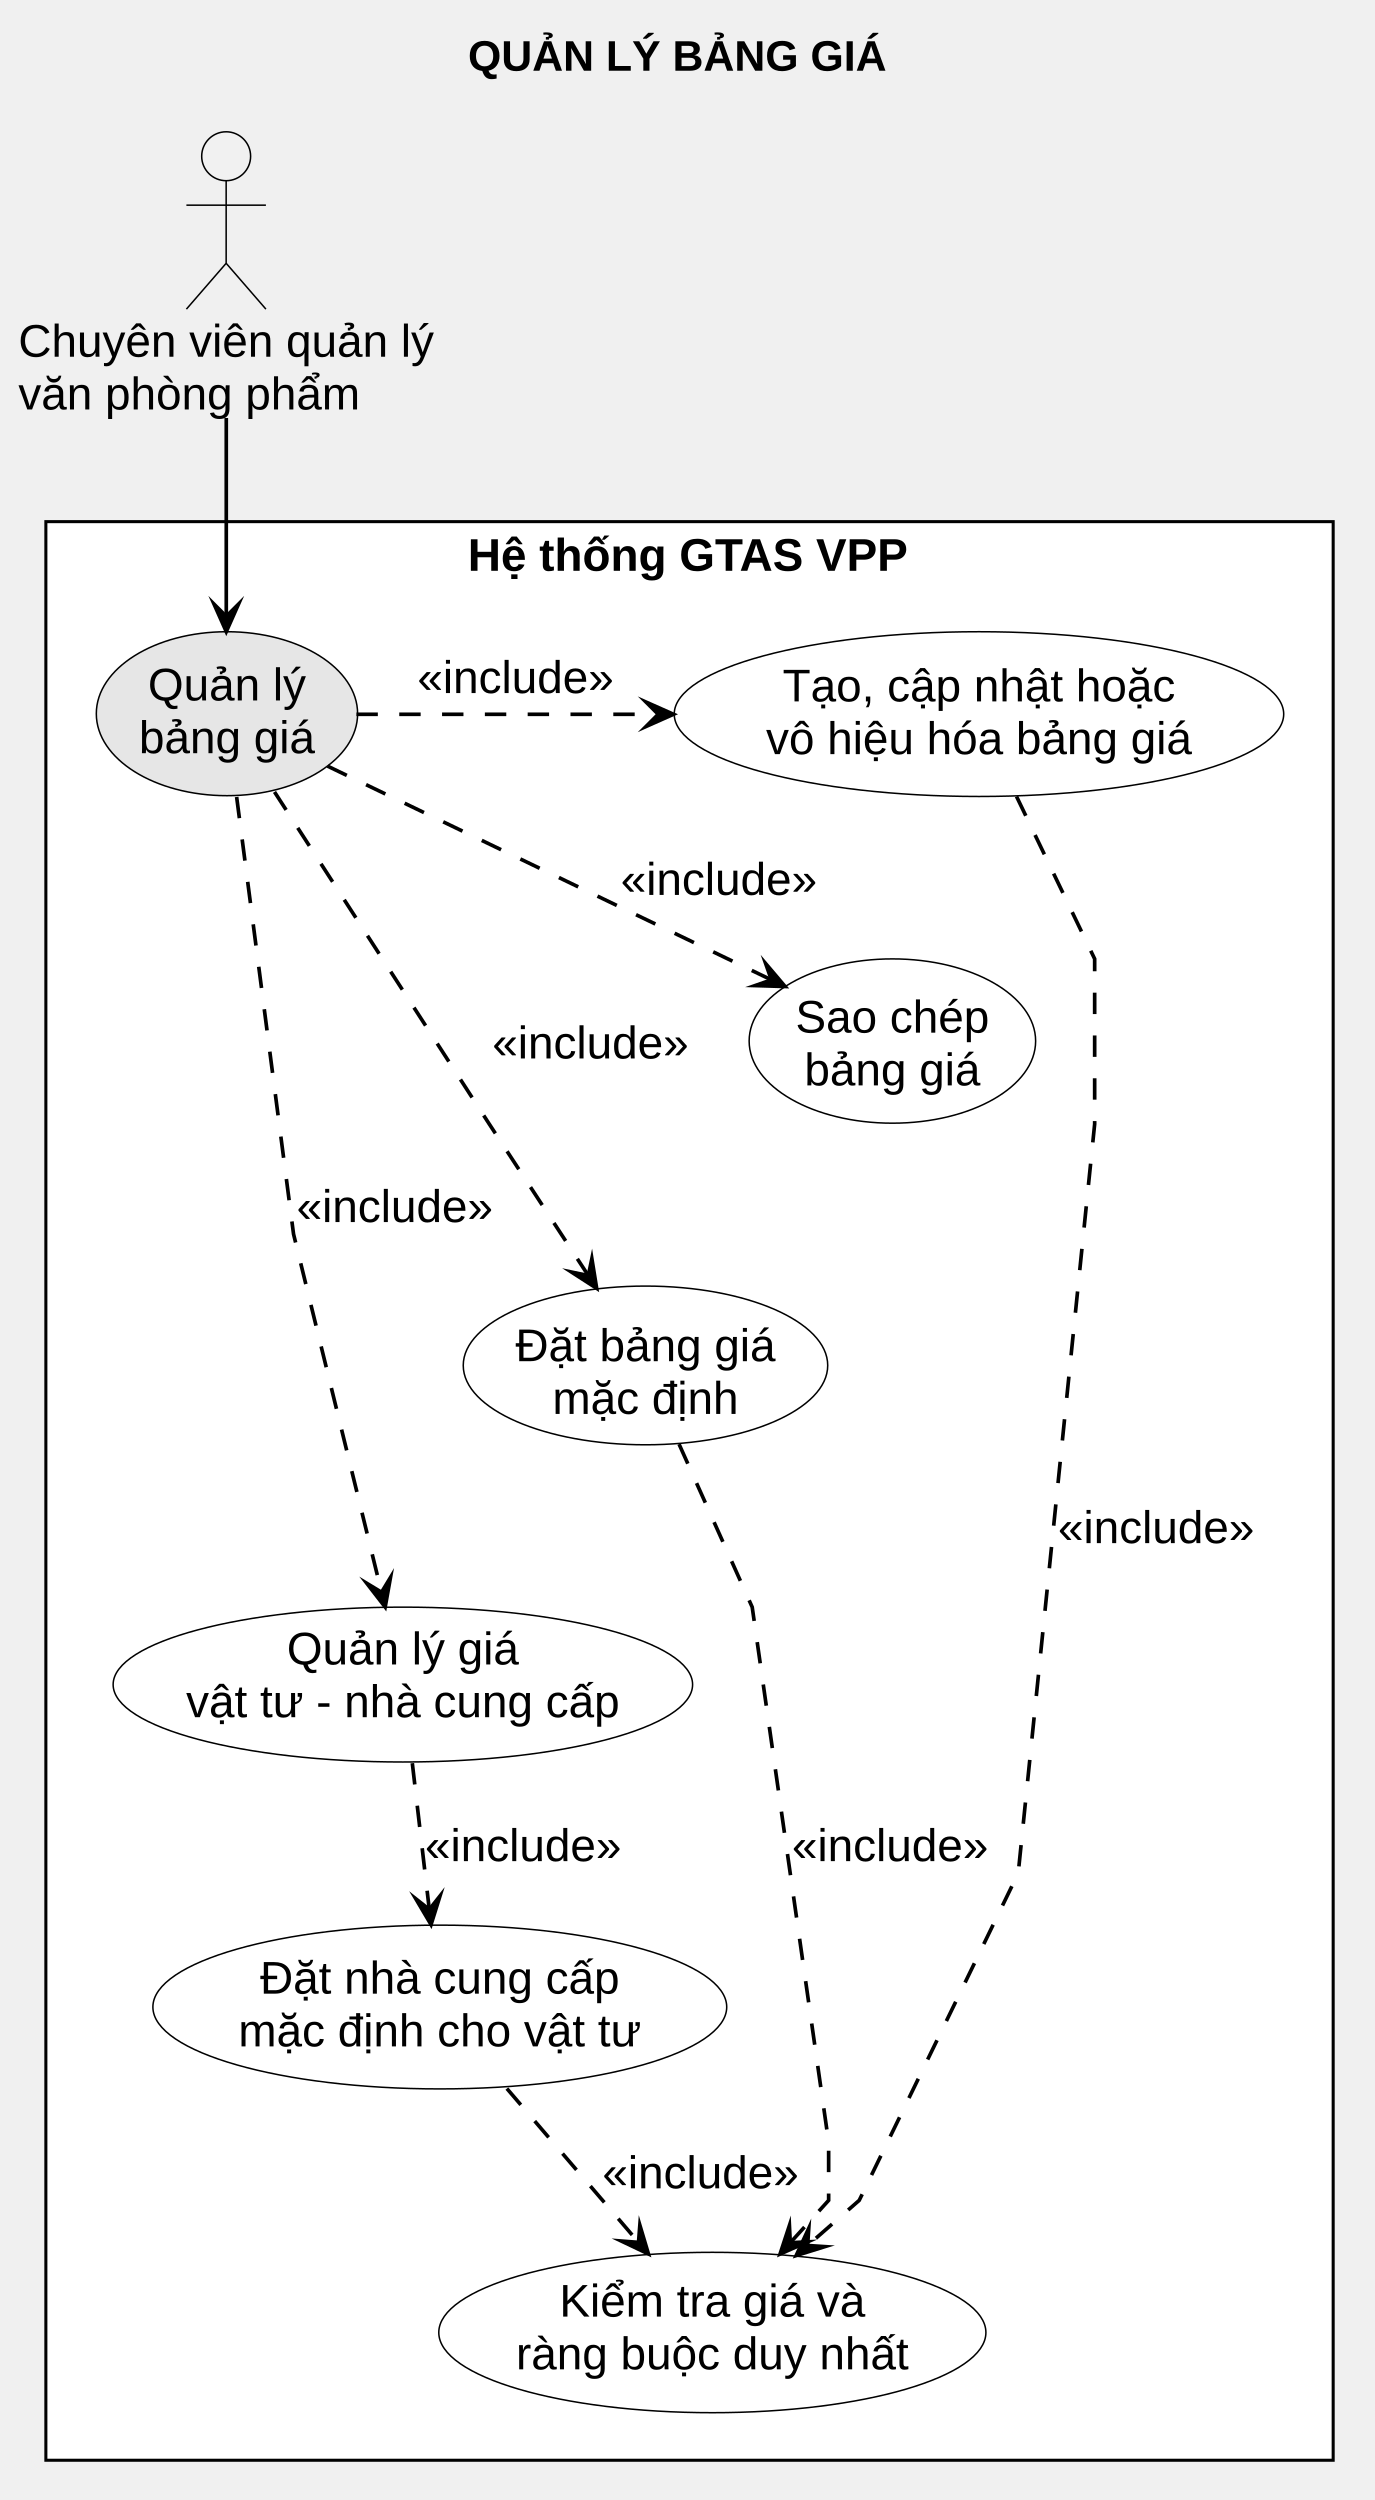
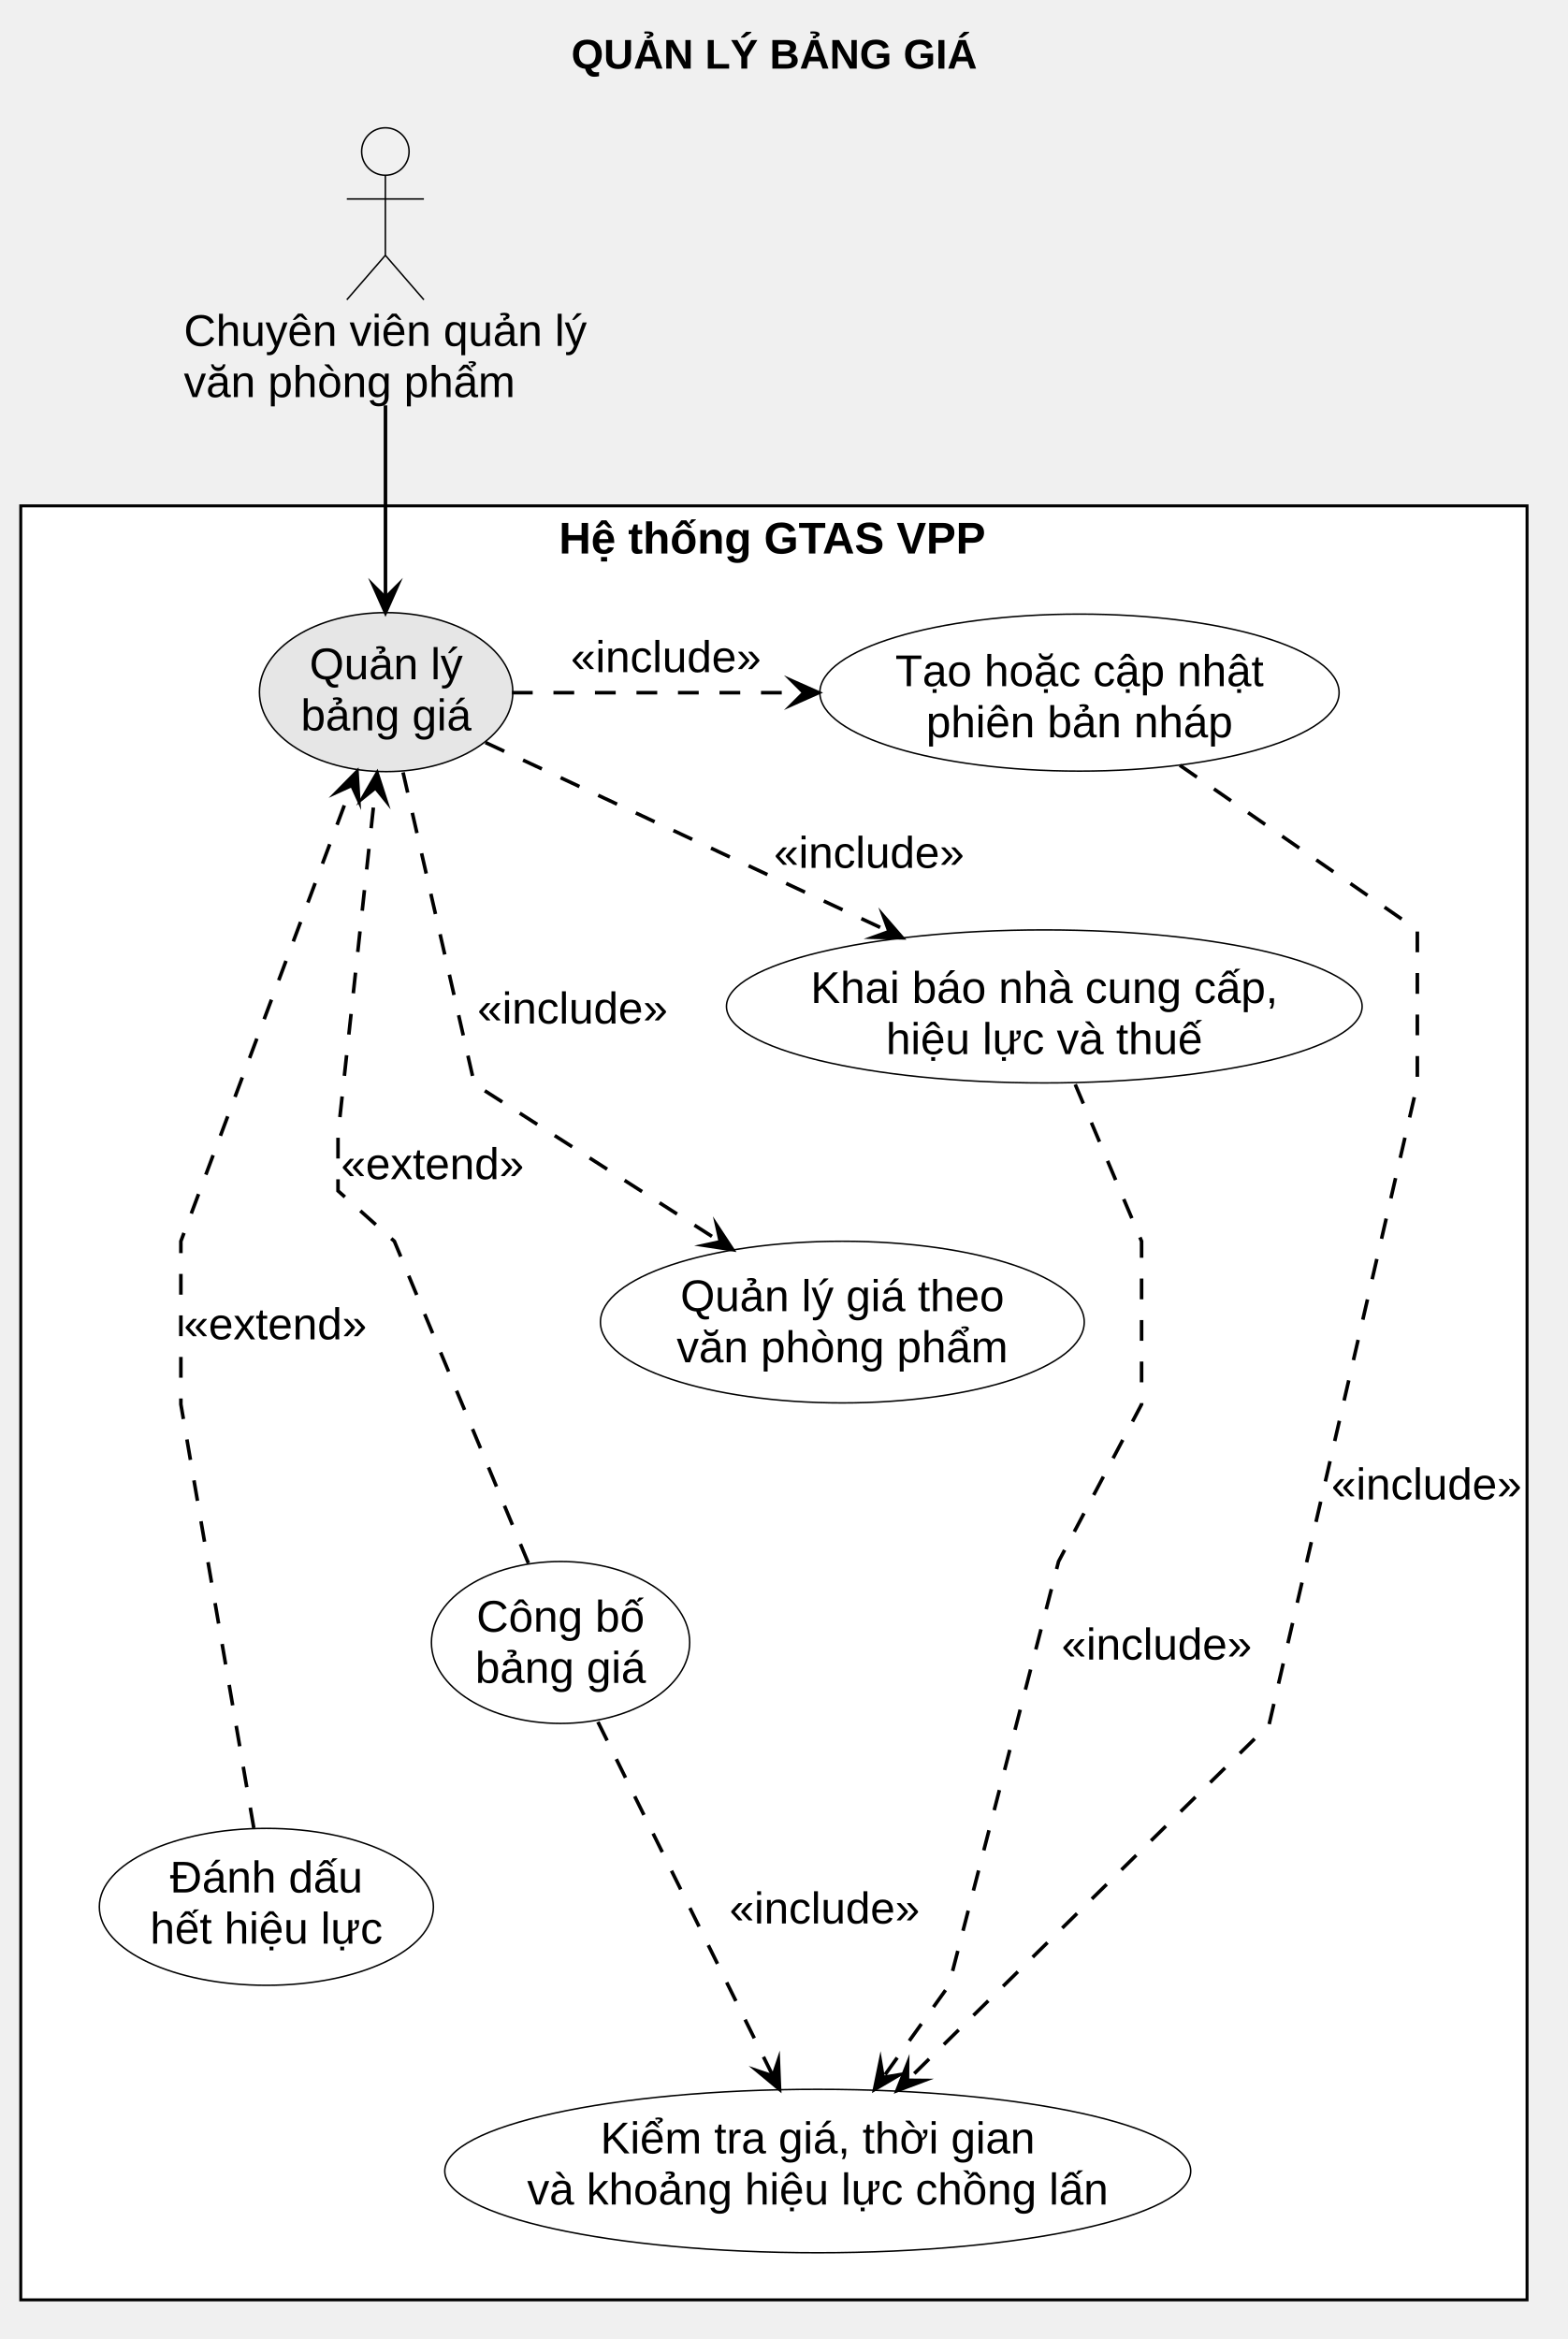
- <svg xmlns="http://www.w3.org/2000/svg" contentStyleType="text/css" data-diagram-type="DESCRIPTION" height="1533.75px" preserveAspectRatio="none" style="width:843px;height:1533px;background:#FFFFFF;" version="1.1" viewBox="0 0 843 1533" width="843.75px" zoomAndPan="magnify">
+ <svg xmlns="http://www.w3.org/2000/svg" contentStyleType="text/css" data-diagram-type="DESCRIPTION" height="1479.375px" preserveAspectRatio="none" style="width:991px;height:1479px;background:#FFFFFF;" version="1.1" viewBox="0 0 991 1479" width="991.875px" zoomAndPan="magnify">
  <defs />
  <g>
    <g class="title" data-source-line="2">
-       <text fill="#000000" font-family="Arial" font-size="26.25" font-weight="700" lengthAdjust="spacing" textLength="256.668" x="286.978" y="43.372">QUẢN LÝ BẢNG GIÁ</text>
+       <text fill="#000000" font-family="Arial" font-size="26.25" font-weight="700" lengthAdjust="spacing" textLength="256.668" x="361.246" y="43.372">QUẢN LÝ BẢNG GIÁ</text>
    </g>
    <g class="cluster" data-qualified-name="H. th.ng GTAS VPP" data-source-line="6" id="ent0002">
-       <rect fill="#FFFFFF" height="1188.75" style="stroke:#000000;stroke-width:1.875;" width="789.375" x="28.125" y="319.872" />
-       <text fill="#000000" font-family="Arial" font-size="28.125" font-weight="700" lengthAdjust="spacing" textLength="271.884" x="286.87" y="350.003">Hệ thống GTAS VPP</text>
+       <rect fill="#FFFFFF" height="1134.375" style="stroke:#000000;stroke-width:1.875;" width="952.5" x="13.125" y="319.872" />
+       <text fill="#000000" font-family="Arial" font-size="28.125" font-weight="700" lengthAdjust="spacing" textLength="271.884" x="353.433" y="350.003">Hệ thống GTAS VPP</text>
    </g>
    <g class="entity" data-qualified-name="H. th.ng GTAS VPP.PriceList" data-source-line="7" id="ent0003">
-       <ellipse cx="139.173" cy="437.643" fill="#E6E6E6" rx="80.111" ry="50.271" style="stroke:#000000;stroke-width:0.938;" />
-       <text fill="#000000" font-family="Arial" font-size="28.125" lengthAdjust="spacing" textLength="96.927" x="90.71" y="429.518">Quản lý</text>
-       <text fill="#000000" font-family="Arial" font-size="28.125" lengthAdjust="spacing" textLength="107.913" x="85.217" y="461.859">bảng giá</text>
+       <ellipse cx="244.173" cy="437.643" fill="#E6E6E6" rx="80.111" ry="50.271" style="stroke:#000000;stroke-width:0.938;" />
+       <text fill="#000000" font-family="Arial" font-size="28.125" lengthAdjust="spacing" textLength="96.927" x="195.71" y="429.518">Quản lý</text>
+       <text fill="#000000" font-family="Arial" font-size="28.125" lengthAdjust="spacing" textLength="107.913" x="190.217" y="461.859">bảng giá</text>
    </g>
    <g class="entity" data-qualified-name="H. th.ng GTAS VPP.SaveList" data-source-line="8" id="ent0004">
-       <ellipse cx="600.303" cy="437.886" fill="#FFFFFF" rx="186.865" ry="50.513" style="stroke:#000000;stroke-width:0.938;" />
-       <text fill="#000000" font-family="Arial" font-size="28.125" lengthAdjust="spacing" textLength="240.793" x="479.906" y="430.111">Tạo, cập nhật hoặc</text>
-       <text fill="#000000" font-family="Arial" font-size="28.125" lengthAdjust="spacing" textLength="261.159" x="469.723" y="462.452">vô hiệu hóa bảng giá</text>
+       <ellipse cx="682.606" cy="437.951" fill="#FFFFFF" rx="164.168" ry="49.642" style="stroke:#000000;stroke-width:0.938;" />
+       <text fill="#000000" font-family="Arial" font-size="28.125" lengthAdjust="spacing" textLength="232.979" x="566.117" y="433.872">Tạo hoặc cập nhật</text>
+       <text fill="#000000" font-family="Arial" font-size="28.125" lengthAdjust="spacing" textLength="193.936" x="585.638" y="466.213">phiên bản nháp</text>
    </g>
-     <g class="entity" data-qualified-name="H. th.ng GTAS VPP.Clone" data-source-line="9" id="ent0005">
-       <ellipse cx="547.213" cy="638.367" fill="#FFFFFF" rx="87.838" ry="50.37" style="stroke:#000000;stroke-width:0.938;" />
-       <text fill="#000000" font-family="Arial" font-size="28.125" lengthAdjust="spacing" textLength="118.845" x="487.791" y="633.224">Sao chép</text>
-       <text fill="#000000" font-family="Arial" font-size="28.125" lengthAdjust="spacing" textLength="107.913" x="493.256" y="665.565">bảng giá</text>
+     <g class="entity" data-qualified-name="H. th.ng GTAS VPP.Commercial" data-source-line="9" id="ent0005">
+       <ellipse cx="660.358" cy="636.378" fill="#FFFFFF" rx="200.983" ry="48.38" style="stroke:#000000;stroke-width:0.938;" />
+       <text fill="#000000" font-family="Arial" font-size="28.125" lengthAdjust="spacing" textLength="295.546" x="512.585" y="634.191">Khai báo nhà cung cấp,</text>
+       <text fill="#000000" font-family="Arial" font-size="28.125" lengthAdjust="spacing" textLength="200.198" x="560.259" y="666.532">hiệu lực và thuế</text>
    </g>
-     <g class="entity" data-qualified-name="H. th.ng GTAS VPP.DefaultList" data-source-line="10" id="ent0006">
-       <ellipse cx="395.81" cy="837.285" fill="#FFFFFF" rx="111.748" ry="48.663" style="stroke:#000000;stroke-width:0.938;" />
-       <text fill="#000000" font-family="Arial" font-size="28.125" lengthAdjust="spacing" textLength="159.494" x="316.063" y="834.668">Đặt bảng giá</text>
-       <text fill="#000000" font-family="Arial" font-size="28.125" lengthAdjust="spacing" textLength="114.121" x="338.75" y="867.009">mặc định</text>
+     <g class="entity" data-qualified-name="H. th.ng GTAS VPP.Price" data-source-line="10" id="ent0006">
+       <ellipse cx="532.656" cy="835.981" fill="#FFFFFF" rx="152.969" ry="51.109" style="stroke:#000000;stroke-width:0.938;" />
+       <text fill="#000000" font-family="Arial" font-size="28.125" lengthAdjust="spacing" textLength="204.826" x="430.243" y="829.059">Quản lý giá theo</text>
+       <text fill="#000000" font-family="Arial" font-size="28.125" lengthAdjust="spacing" textLength="209.537" x="427.888" y="861.4">văn phòng phẩm</text>
    </g>
-     <g class="entity" data-qualified-name="H. th.ng GTAS VPP.Price" data-source-line="11" id="ent0007">
-       <ellipse cx="247.038" cy="1032.979" fill="#FFFFFF" rx="177.663" ry="47.482" style="stroke:#000000;stroke-width:0.938;" />
-       <text fill="#000000" font-family="Arial" font-size="28.125" lengthAdjust="spacing" textLength="142.273" x="175.902" y="1020.647">Quản lý giá</text>
-       <text fill="#000000" font-family="Arial" font-size="28.125" lengthAdjust="spacing" textLength="265.855" x="114.111" y="1052.988">vật tư - nhà cung cấp</text>
+     <g class="entity" data-qualified-name="H. th.ng GTAS VPP.Publish" data-source-line="11" id="ent0007">
+       <ellipse cx="354.467" cy="1038.569" fill="#FFFFFF" rx="81.654" ry="51.196" style="stroke:#000000;stroke-width:0.938;" />
+       <text fill="#000000" font-family="Arial" font-size="28.125" lengthAdjust="spacing" textLength="106.334" x="301.3" y="1031.771">Công bố</text>
+       <text fill="#000000" font-family="Arial" font-size="28.125" lengthAdjust="spacing" textLength="107.913" x="300.51" y="1064.112">bảng giá</text>
    </g>
-     <g class="entity" data-qualified-name="H. th.ng GTAS VPP.DefaultSupplier" data-source-line="12" id="ent0008">
-       <ellipse cx="269.688" cy="1230.71" fill="#FFFFFF" rx="175.938" ry="50.212" style="stroke:#000000;stroke-width:0.938;" />
-       <text fill="#000000" font-family="Arial" font-size="28.125" lengthAdjust="spacing" textLength="220.468" x="159.454" y="1222.5">Đặt nhà cung cấp</text>
-       <text fill="#000000" font-family="Arial" font-size="28.125" lengthAdjust="spacing" textLength="247.069" x="146.154" y="1254.841">mặc định cho vật tư</text>
+     <g class="entity" data-qualified-name="H. th.ng GTAS VPP.Expire" data-source-line="12" id="ent0008">
+       <ellipse cx="168.439" cy="1205.738" fill="#FFFFFF" rx="105.626" ry="49.615" style="stroke:#000000;stroke-width:0.938;" />
+       <text fill="#000000" font-family="Arial" font-size="28.125" lengthAdjust="spacing" textLength="121.976" x="107.451" y="1196.654">Đánh dấu</text>
+       <text fill="#000000" font-family="Arial" font-size="28.125" lengthAdjust="spacing" textLength="147.038" x="94.919" y="1228.995">hết hiệu lực</text>
    </g>
    <g class="entity" data-qualified-name="H. th.ng GTAS VPP.Validate" data-source-line="13" id="ent0009">
-       <ellipse cx="436.81" cy="1430.294" fill="#FFFFFF" rx="167.748" ry="49.172" style="stroke:#000000;stroke-width:0.938;" />
-       <text fill="#000000" font-family="Arial" font-size="28.125" lengthAdjust="spacing" textLength="187.578" x="343.021" y="1420.553">Kiểm tra giá và</text>
-       <text fill="#000000" font-family="Arial" font-size="28.125" lengthAdjust="spacing" textLength="240.807" x="316.407" y="1452.894">ràng buộc duy nhất</text>
+       <ellipse cx="517.099" cy="1372.792" fill="#FFFFFF" rx="235.849" ry="51.67" style="stroke:#000000;stroke-width:0.938;" />
+       <text fill="#000000" font-family="Arial" font-size="28.125" lengthAdjust="spacing" textLength="274.823" x="379.687" y="1361.627">Kiểm tra giá, thời gian</text>
+       <text fill="#000000" font-family="Arial" font-size="28.125" lengthAdjust="spacing" textLength="367.52" x="333.339" y="1393.968">và khoảng hiệu lực chồng lấn</text>
    </g>
    <g class="entity" data-qualified-name="Procurement" data-source-line="4" id="ent0001">
-       <ellipse cx="138.678" cy="95.81" fill="#F1F1F1" rx="15" ry="15" style="stroke:#000000;stroke-width:0.938;" />
-       <path d="M138.678,110.81 L138.678,161.435 M114.303,125.81 L163.053,125.81 M138.678,161.435 L114.303,189.56 M138.678,161.435 L163.053,189.56" fill="none" style="stroke:#000000;stroke-width:0.938;" />
-       <text fill="#000000" font-family="Arial" font-size="28.125" lengthAdjust="spacing" textLength="254.855" x="11.25" y="218.753">Chuyên viên quản lý</text>
-       <text fill="#000000" font-family="Arial" font-size="28.125" lengthAdjust="spacing" textLength="209.537" x="11.25" y="251.094">văn phòng phẩm</text>
+       <ellipse cx="243.678" cy="95.81" fill="#F1F1F1" rx="15" ry="15" style="stroke:#000000;stroke-width:0.938;" />
+       <path d="M243.678,110.81 L243.678,161.435 M219.303,125.81 L268.053,125.81 M243.678,161.435 L219.303,189.56 M243.678,161.435 L268.053,189.56" fill="none" style="stroke:#000000;stroke-width:0.938;" />
+       <text fill="#000000" font-family="Arial" font-size="28.125" lengthAdjust="spacing" textLength="254.855" x="116.25" y="218.753">Chuyên viên quản lý</text>
+       <text fill="#000000" font-family="Arial" font-size="28.125" lengthAdjust="spacing" textLength="209.537" x="116.25" y="251.094">văn phòng phẩm</text>
    </g>
    <g class="link" data-entity-1="ent0003" data-entity-2="ent0004" data-link-type="dependency" data-source-line="16" id="lnk11">
-       <path d="M218.569,437.997 C272.194,437.997 335.831,437.997 403.613,437.997" fill="none" id="PriceList-to-SaveList" style="stroke:#000000;stroke-width:2.25;stroke-dasharray:13.125,13.125;" />
-       <polygon fill="#000000" points="412.988,437.997,396.113,430.497,403.613,437.997,396.113,445.497,412.988,437.997" style="stroke:#000000;stroke-width:2.25;stroke-linejoin:miter;stroke-miterlimit:10;" />
-       <text fill="#000000" font-family="Arial" font-size="28.125" lengthAdjust="spacing" textLength="120.41" x="255.938" y="425.003">«include»</text>
+       <path d="M323.719,437.997 C377.85,437.997 441.938,437.997 508.294,437.997" fill="none" id="PriceList-to-SaveList" style="stroke:#000000;stroke-width:2.25;stroke-dasharray:13.125,13.125;" />
+       <polygon fill="#000000" points="517.669,437.997,500.794,430.497,508.294,437.997,500.794,445.497,517.669,437.997" style="stroke:#000000;stroke-width:2.25;stroke-linejoin:miter;stroke-miterlimit:10;" />
+       <text fill="#000000" font-family="Arial" font-size="28.125" lengthAdjust="spacing" textLength="120.41" x="360.938" y="425.003">«include»</text>
    </g>
    <g class="link" data-entity-1="ent0003" data-entity-2="ent0005" data-link-type="dependency" data-source-line="17" id="lnk12">
-       <path d="M200.831,469.779 C276.544,506.247 395.522,563.548 472.997,600.861" fill="none" id="PriceList-to-Clone" style="stroke:#000000;stroke-width:2.25;stroke-dasharray:13.125,13.125;" />
-       <polygon fill="#000000" points="481.444,604.929,469.494,590.849,472.997,600.861,462.986,604.364,481.444,604.929" style="stroke:#000000;stroke-width:2.25;stroke-linejoin:miter;stroke-miterlimit:10;" />
-       <text fill="#000000" font-family="Arial" font-size="28.125" lengthAdjust="spacing" textLength="120.41" x="380.625" y="548.753">«include»</text>
+       <path d="M306.975,469.497 C377.25,502.404 482.798,551.864 562.167,589.045" fill="none" id="PriceList-to-Commercial" style="stroke:#000000;stroke-width:2.25;stroke-dasharray:13.125,13.125;" />
+       <polygon fill="#000000" points="570.656,593.022,558.557,579.072,562.167,589.045,552.193,592.655,570.656,593.022" style="stroke:#000000;stroke-width:2.25;stroke-linejoin:miter;stroke-miterlimit:10;" />
+       <text fill="#000000" font-family="Arial" font-size="28.125" lengthAdjust="spacing" textLength="120.41" x="489.375" y="548.753">«include»</text>
    </g>
    <g class="link" data-entity-1="ent0003" data-entity-2="ent0006" data-link-type="dependency" data-source-line="18" id="lnk13">
-       <path d="M168.319,485.604 C214.875,557.604 300,689.247 300,689.247 C300,689.247 332.689,739.244 360.758,782.182" fill="none" id="PriceList-to-DefaultList" style="stroke:#000000;stroke-width:2.25;stroke-dasharray:13.125,13.125;" />
-       <polygon fill="#000000" points="365.887,790.029,362.932,771.8,360.758,782.182,350.376,780.008,365.887,790.029" style="stroke:#000000;stroke-width:2.25;stroke-linejoin:miter;stroke-miterlimit:10;" />
-       <text fill="#000000" font-family="Arial" font-size="28.125" lengthAdjust="spacing" textLength="120.41" x="301.875" y="649.066">«include»</text>
+       <path d="M254.869,488.397 C271.256,559.985 300,685.497 300,685.497 C300,685.497 386.945,741.244 455.476,785.176" fill="none" id="PriceList-to-Price" style="stroke:#000000;stroke-width:2.25;stroke-dasharray:13.125,13.125;" />
+       <polygon fill="#000000" points="463.369,790.235,453.21,774.814,455.476,785.176,445.115,787.442,463.369,790.235" style="stroke:#000000;stroke-width:2.25;stroke-linejoin:miter;stroke-miterlimit:10;" />
+       <text fill="#000000" font-family="Arial" font-size="28.125" lengthAdjust="spacing" textLength="120.41" x="301.875" y="647.191">«include»</text>
    </g>
-     <g class="link" data-entity-1="ent0003" data-entity-2="ent0007" data-link-type="dependency" data-source-line="19" id="lnk14">
-       <path d="M145.106,488.697 C156.675,577.572 180,756.747 180,756.747 C180,756.747 214.758,898.149 233.958,976.355" fill="none" id="PriceList-to-Price" style="stroke:#000000;stroke-width:2.25;stroke-dasharray:13.125,13.125;" />
-       <polygon fill="#000000" points="236.194,985.46,239.454,967.283,233.958,976.355,224.887,970.86,236.194,985.46" style="stroke:#000000;stroke-width:2.25;stroke-linejoin:miter;stroke-miterlimit:10;" />
-       <text fill="#000000" font-family="Arial" font-size="28.125" lengthAdjust="spacing" textLength="120.41" x="181.875" y="749.378">«include»</text>
+     <g class="link" data-entity-1="ent0007" data-entity-2="ent0003" data-link-type="dependency" data-source-line="19" id="lnk14">
+       <path d="M334.125,988.441 C303.619,915.147 249.375,784.872 249.375,784.872 C249.375,784.872 213.75,752.997 213.75,752.997 C213.75,752.997 213.75,717.372 213.75,717.372 C213.75,717.372 228.828,577.837 237.453,498.168" fill="none" id="Publish-to-PriceList" style="stroke:#000000;stroke-width:2.25;stroke-dasharray:13.125,13.125;" />
+       <polygon fill="#000000" points="238.463,488.847,229.19,504.817,237.453,498.168,244.103,506.432,238.463,488.847" style="stroke:#000000;stroke-width:2.25;stroke-linejoin:miter;stroke-miterlimit:10;" />
+       <text fill="#000000" font-family="Arial" font-size="28.125" lengthAdjust="spacing" textLength="115.727" x="215.625" y="745.628">«extend»</text>
    </g>
-     <g class="link" data-entity-1="ent0007" data-entity-2="ent0008" data-link-type="dependency" data-source-line="20" id="lnk15">
-       <path d="M252.825,1081.179 C256.294,1110.991 259.714,1140.472 263.239,1170.885" fill="none" id="Price-to-DefaultSupplier" style="stroke:#000000;stroke-width:2.25;stroke-dasharray:13.125,13.125;" />
-       <polygon fill="#000000" points="264.319,1180.197,269.826,1162.571,263.239,1170.885,254.926,1164.298,264.319,1180.197" style="stroke:#000000;stroke-width:2.25;stroke-linejoin:miter;stroke-miterlimit:10;" />
-       <text fill="#000000" font-family="Arial" font-size="28.125" lengthAdjust="spacing" textLength="120.41" x="260.625" y="1141.253">«include»</text>
+     <g class="link" data-entity-1="ent0008" data-entity-2="ent0003" data-link-type="dependency" data-source-line="20" id="lnk15">
+       <path d="M160.5,1155.954 C145.275,1067.566 114.375,887.997 114.375,887.997 C114.375,887.997 114.375,784.872 114.375,784.872 C114.375,784.872 186.927,591.413 222.477,496.613" fill="none" id="Expire-to-PriceList" style="stroke:#000000;stroke-width:2.25;stroke-dasharray:13.125,13.125;" />
+       <polygon fill="#000000" points="225.769,487.835,212.821,501.002,222.477,496.613,226.866,506.269,225.769,487.835" style="stroke:#000000;stroke-width:2.25;stroke-linejoin:miter;stroke-miterlimit:10;" />
+       <text fill="#000000" font-family="Arial" font-size="28.125" lengthAdjust="spacing" textLength="115.727" x="116.25" y="846.878">«extend»</text>
    </g>
    <g class="link" data-entity-1="ent0004" data-entity-2="ent0009" data-link-type="dependency" data-source-line="21" id="lnk16">
-       <path d="M623.325,488.379 C644.119,531.579 671.25,587.997 671.25,587.997 C671.25,587.997 671.25,689.247 671.25,689.247 C671.25,689.247 624.375,1148.622 624.375,1148.622 C624.375,1148.622 526.875,1349.247 526.875,1349.247 C526.875,1349.247 515.438,1359.23 495.244,1376.93" fill="none" id="SaveList-to-Validate" style="stroke:#000000;stroke-width:2.25;stroke-dasharray:13.125,13.125;" />
-       <polygon fill="#000000" points="488.194,1383.11,505.828,1377.627,495.244,1376.93,495.94,1366.347,488.194,1383.11" style="stroke:#000000;stroke-width:2.25;stroke-linejoin:miter;stroke-miterlimit:10;" />
-       <text fill="#000000" font-family="Arial" font-size="28.125" lengthAdjust="spacing" textLength="120.41" x="648.75" y="946.253">«include»</text>
+       <path d="M746.062,483.916 C809.062,527.585 896.25,587.997 896.25,587.997 C896.25,587.997 896.25,685.497 896.25,685.497 C896.25,685.497 802.5,1090.497 802.5,1090.497 C802.5,1090.497 655.49,1235.105 573.834,1315.411" fill="none" id="SaveList-to-Validate" style="stroke:#000000;stroke-width:2.25;stroke-dasharray:13.125,13.125;" />
+       <polygon fill="#000000" points="567.15,1321.985,584.44,1315.5,573.834,1315.411,573.923,1304.805,567.15,1321.985" style="stroke:#000000;stroke-width:2.25;stroke-linejoin:miter;stroke-miterlimit:10;" />
+       <text fill="#000000" font-family="Arial" font-size="28.125" lengthAdjust="spacing" textLength="120.41" x="841.875" y="948.128">«include»</text>
    </g>
-     <g class="link" data-entity-1="ent0006" data-entity-2="ent0009" data-link-type="dependency" data-source-line="22" id="lnk17">
-       <path d="M416.381,885.522 C435.619,928.366 461.25,985.497 461.25,985.497 C461.25,985.497 508.125,1313.622 508.125,1313.622 C508.125,1313.622 508.125,1349.247 508.125,1349.247 C508.125,1349.247 500.277,1357.914 484.602,1375.239" fill="none" id="DefaultList-to-Validate" style="stroke:#000000;stroke-width:2.25;stroke-dasharray:13.125,13.125;" />
-       <polygon fill="#000000" points="478.312,1382.191,495.196,1374.71,484.602,1375.239,484.073,1364.646,478.312,1382.191" style="stroke:#000000;stroke-width:2.25;stroke-linejoin:miter;stroke-miterlimit:10;" />
-       <text fill="#000000" font-family="Arial" font-size="28.125" lengthAdjust="spacing" textLength="120.41" x="485.625" y="1141.253">«include»</text>
+     <g class="link" data-entity-1="ent0005" data-entity-2="ent0009" data-link-type="dependency" data-source-line="22" id="lnk17">
+       <path d="M679.913,685.704 C698.006,728.454 721.875,784.872 721.875,784.872 C721.875,784.872 721.875,887.997 721.875,887.997 C721.875,887.997 669.375,987.372 669.375,987.372 C669.375,987.372 600,1255.497 600,1255.497 C600,1255.497 580.778,1282.353 558.428,1313.609" fill="none" id="Commercial-to-Validate" style="stroke:#000000;stroke-width:2.25;stroke-dasharray:13.125,13.125;" />
+       <polygon fill="#000000" points="552.975,1321.235,568.891,1311.871,558.428,1313.609,556.69,1303.146,552.975,1321.235" style="stroke:#000000;stroke-width:2.25;stroke-linejoin:miter;stroke-miterlimit:10;" />
+       <text fill="#000000" font-family="Arial" font-size="28.125" lengthAdjust="spacing" textLength="120.41" x="671.25" y="1049.378">«include»</text>
    </g>
-     <g class="link" data-entity-1="ent0008" data-entity-2="ent0009" data-link-type="dependency" data-source-line="23" id="lnk18">
-       <path d="M310.819,1280.697 C337.256,1311.597 365.396,1344.489 391.534,1375.014" fill="none" id="DefaultSupplier-to-Validate" style="stroke:#000000;stroke-width:2.25;stroke-dasharray:13.125,13.125;" />
-       <polygon fill="#000000" points="397.631,1382.135,392.353,1364.439,391.534,1375.014,380.959,1374.195,397.631,1382.135" style="stroke:#000000;stroke-width:2.25;stroke-linejoin:miter;stroke-miterlimit:10;" />
-       <text fill="#000000" font-family="Arial" font-size="28.125" lengthAdjust="spacing" textLength="120.41" x="369.375" y="1341.878">«include»</text>
+     <g class="link" data-entity-1="ent0007" data-entity-2="ent0009" data-link-type="dependency" data-source-line="23" id="lnk18">
+       <path d="M378.094,1088.791 C408.75,1150.816 457.732,1249.906 488.801,1312.737" fill="none" id="Publish-to-Validate" style="stroke:#000000;stroke-width:2.25;stroke-dasharray:13.125,13.125;" />
+       <polygon fill="#000000" points="492.956,1321.141,492.199,1302.69,488.801,1312.737,478.753,1309.339,492.956,1321.141" style="stroke:#000000;stroke-width:2.25;stroke-linejoin:miter;stroke-miterlimit:10;" />
+       <text fill="#000000" font-family="Arial" font-size="28.125" lengthAdjust="spacing" textLength="120.41" x="461.25" y="1216.253">«include»</text>
    </g>
    <g class="link" data-entity-1="ent0001" data-entity-2="ent0003" data-link-type="dependency" data-source-line="32" id="lnk24">
-       <path d="M138.75,256.31 C138.75,299.735 138.75,341.379 138.75,377.96" fill="none" id="Procurement-to-PriceList" style="stroke:#000000;stroke-width:2.25;" />
-       <polygon fill="#000000" points="138.75,387.335,146.25,370.46,138.75,377.96,131.25,370.46,138.75,387.335" style="stroke:#000000;stroke-width:2.25;stroke-linejoin:miter;stroke-miterlimit:10;" />
+       <path d="M243.75,256.31 C243.75,299.735 243.75,341.379 243.75,377.96" fill="none" id="Procurement-to-PriceList" style="stroke:#000000;stroke-width:2.25;" />
+       <polygon fill="#000000" points="243.75,387.335,251.25,370.46,243.75,377.96,236.25,370.46,243.75,387.335" style="stroke:#000000;stroke-width:2.25;stroke-linejoin:miter;stroke-miterlimit:10;" />
    </g>
  </g>
</svg>
